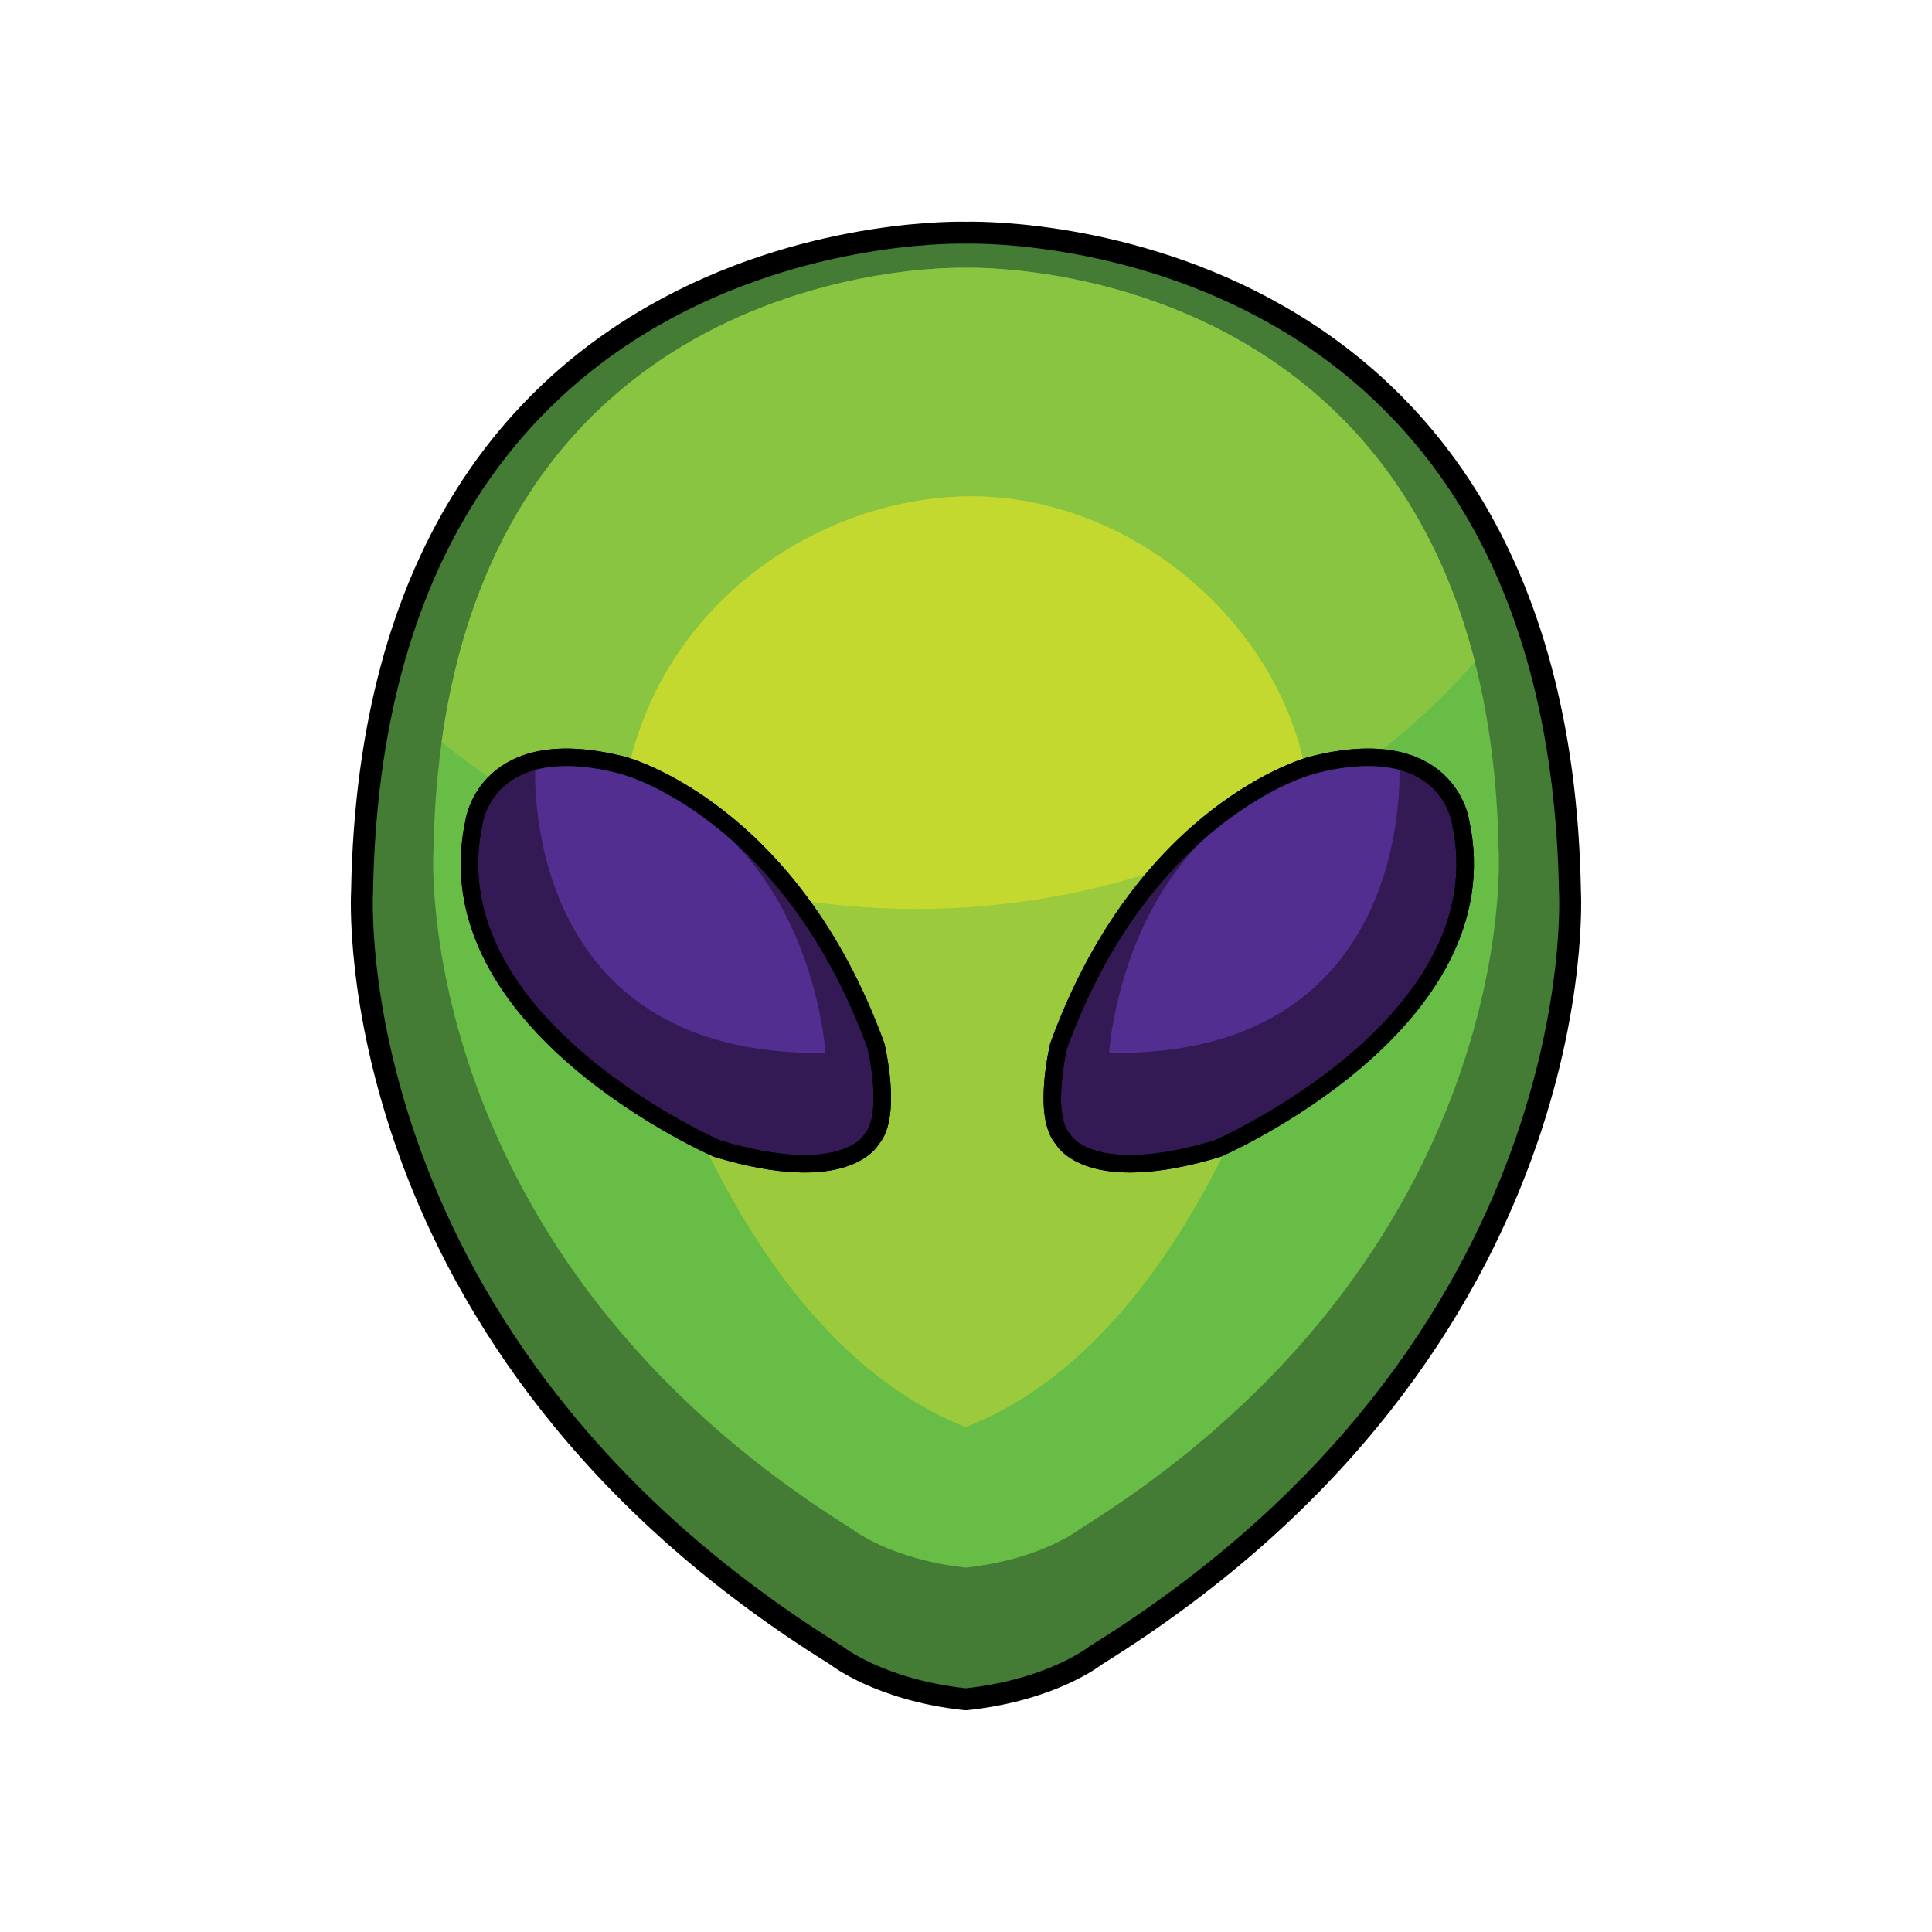
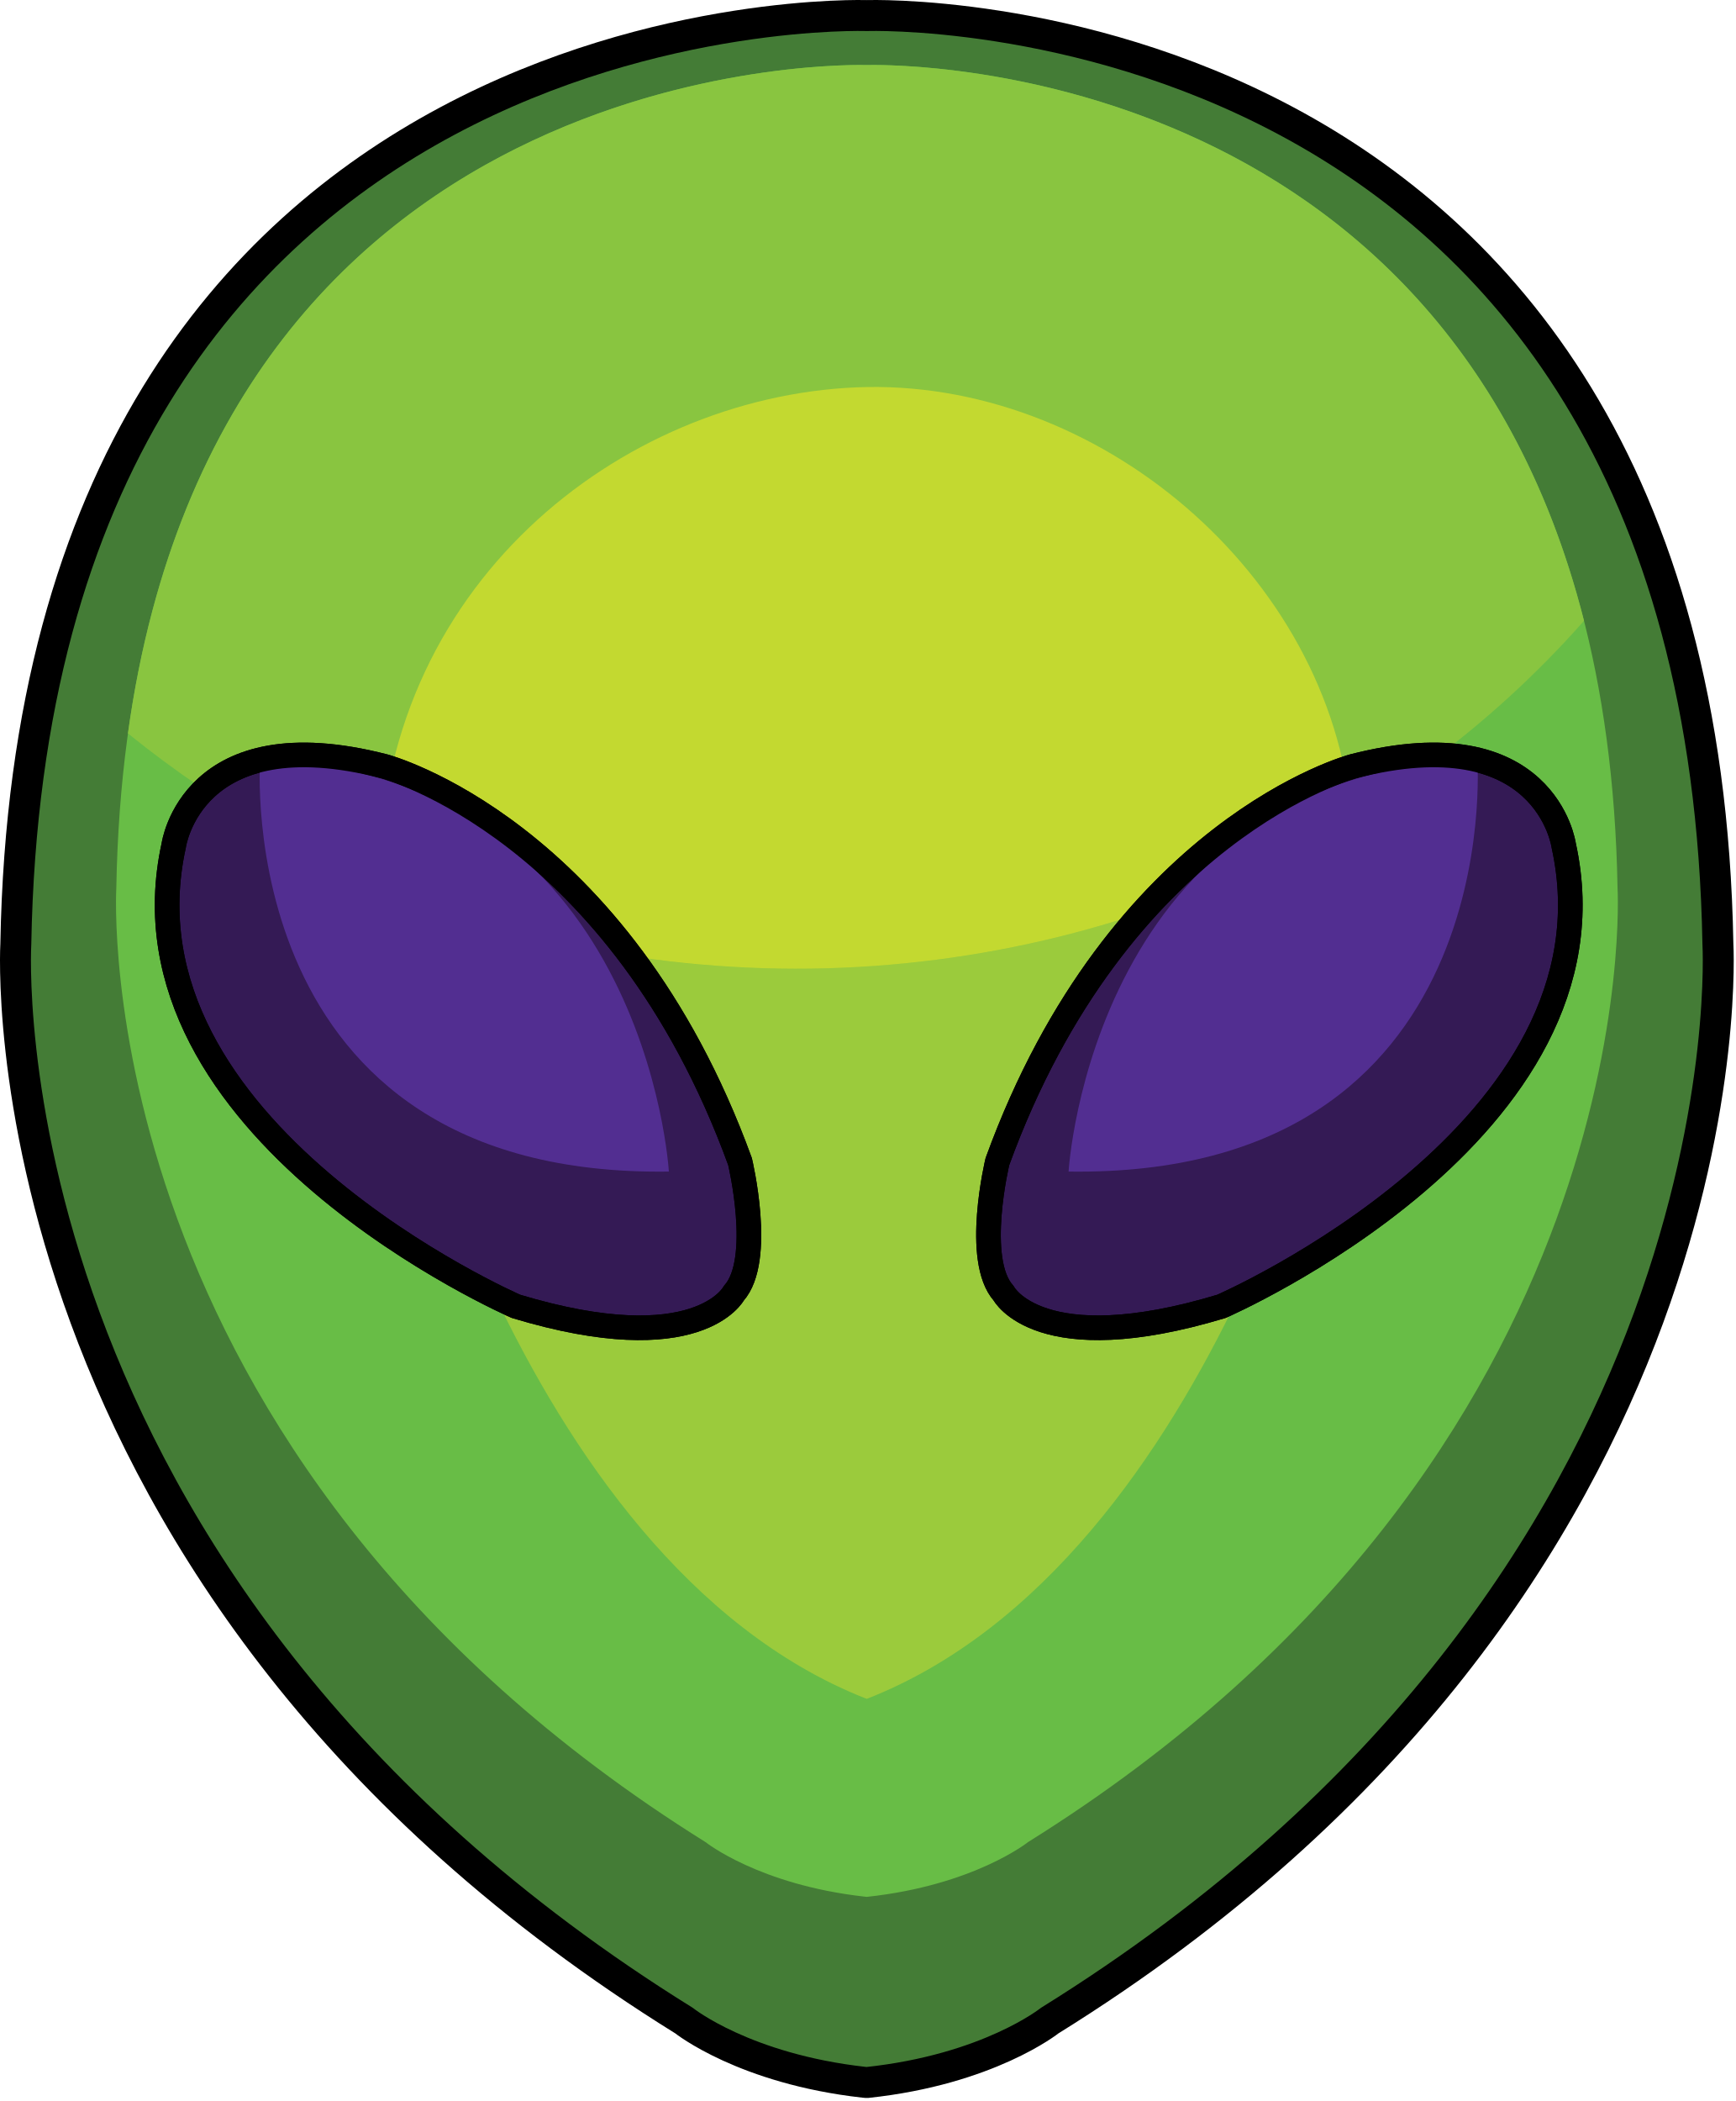
- <svg xmlns="http://www.w3.org/2000/svg" fill-rule="evenodd" stroke-linecap="round" stroke-linejoin="round" stroke-miterlimit="1.5" clip-rule="evenodd" viewBox="0 0 220 220" height="200" width="200">
-   <path fill="none" d="M0 0h220v220H0z" />
+ <svg xmlns="http://www.w3.org/2000/svg" fill-rule="evenodd" stroke-linecap="round" stroke-linejoin="round" stroke-miterlimit="1.5" clip-rule="evenodd" viewBox="39.951 25.243 140.25 169.75" height="679" width="561" overflow="visible">
  <path fill="#447c36" stroke="#000" stroke-width="2.5" d="M109.77 193.48c-9.67-1.08-14.54-4.98-14.54-4.98-57.06-35.43-54-87-54-87 1.38-77.26 68.66-75 68.77-75s67.39-2.26 68.77 75c0 0 3.06 51.57-54 87 0 0-4.95 3.96-14.77 5z" />
  <path fill="#68bd46" d="M109.8 178.48c-8.53-.96-12.83-4.4-12.83-4.4-50.32-31.41-47.62-77.1-47.62-77.1C50.57 28.5 109.9 30.5 110 30.5s59.43-2 60.66 66.47c0 0 2.7 45.7-47.63 77.1 0 0-4.37 3.5-13.03 4.43z" />
  <path fill="#9bcb3c" d="M109.83 162.44c-28.49-11.31-38.6-56.94-38.6-56.94-6.55-47.34 38.77-49 38.77-49h.03c1.37.07 45.19 2.4 38.74 49 0 0-10.15 45.8-38.77 57z" />
  <path fill="#89c540" d="M50.29 84.49C58.03 28.75 109.9 30.5 110 30.5c.08 0 46.15-1.55 57.95 44.9-15.14 17.16-38 28.1-63.55 28.1a85.3 85.3 0 0 1-54.11-19" />
  <path fill="#c3d930" d="M70.58 96.74c-.06-24.18 19.52-39.38 38.54-40.2 19.41-.84 38.28 15.07 40.02 34.6-23.41 14.24-53.3 16.29-78.56 5.6" />
  <path fill="#341a55" stroke="#000" stroke-width="1.99" d="M149.29 87.16s-18.94 5-28.74 31.93c0 0-1.92 7.95.5 10.64 0 0 2.88 5.5 17.6 1.06 0 0 32.73-14.22 27.66-37.24 0 0-1.43-10.41-17.03-6.39" />
  <path fill="#522e91" d="M126.3 119.9s1.87-32.27 33.03-33.27c0 0 2.48 33.77-33.02 33.27" />
  <path fill="none" stroke="#000" stroke-width="1.99" d="M149.29 87.16s-18.94 5-28.74 31.93c0 0-1.92 7.95.5 10.64 0 0 2.88 5.5 17.6 1.06 0 0 32.73-14.22 27.66-37.24 0 0-1.43-10.41-17.03-6.39" />
  <path fill="#341a55" stroke="#000" stroke-width="1.99" d="M71.01 87.16s18.93 5 28.74 31.93c0 0 1.91 7.95-.5 10.64 0 0-2.88 5.5-17.6 1.06 0 0-32.73-14.22-27.66-37.24 0 0 1.43-10.41 17.02-6.39" />
  <path fill="#522e91" d="M94 119.9s-1.87-32.27-33.03-33.27c0 0-2.48 33.77 33.02 33.27" />
  <path fill="none" stroke="#000" stroke-width="1.99" d="M71.01 87.16s18.93 5 28.74 31.93c0 0 1.91 7.95-.5 10.64 0 0-2.88 5.5-17.6 1.06 0 0-32.73-14.22-27.66-37.24 0 0 1.43-10.41 17.02-6.39" />
</svg>
